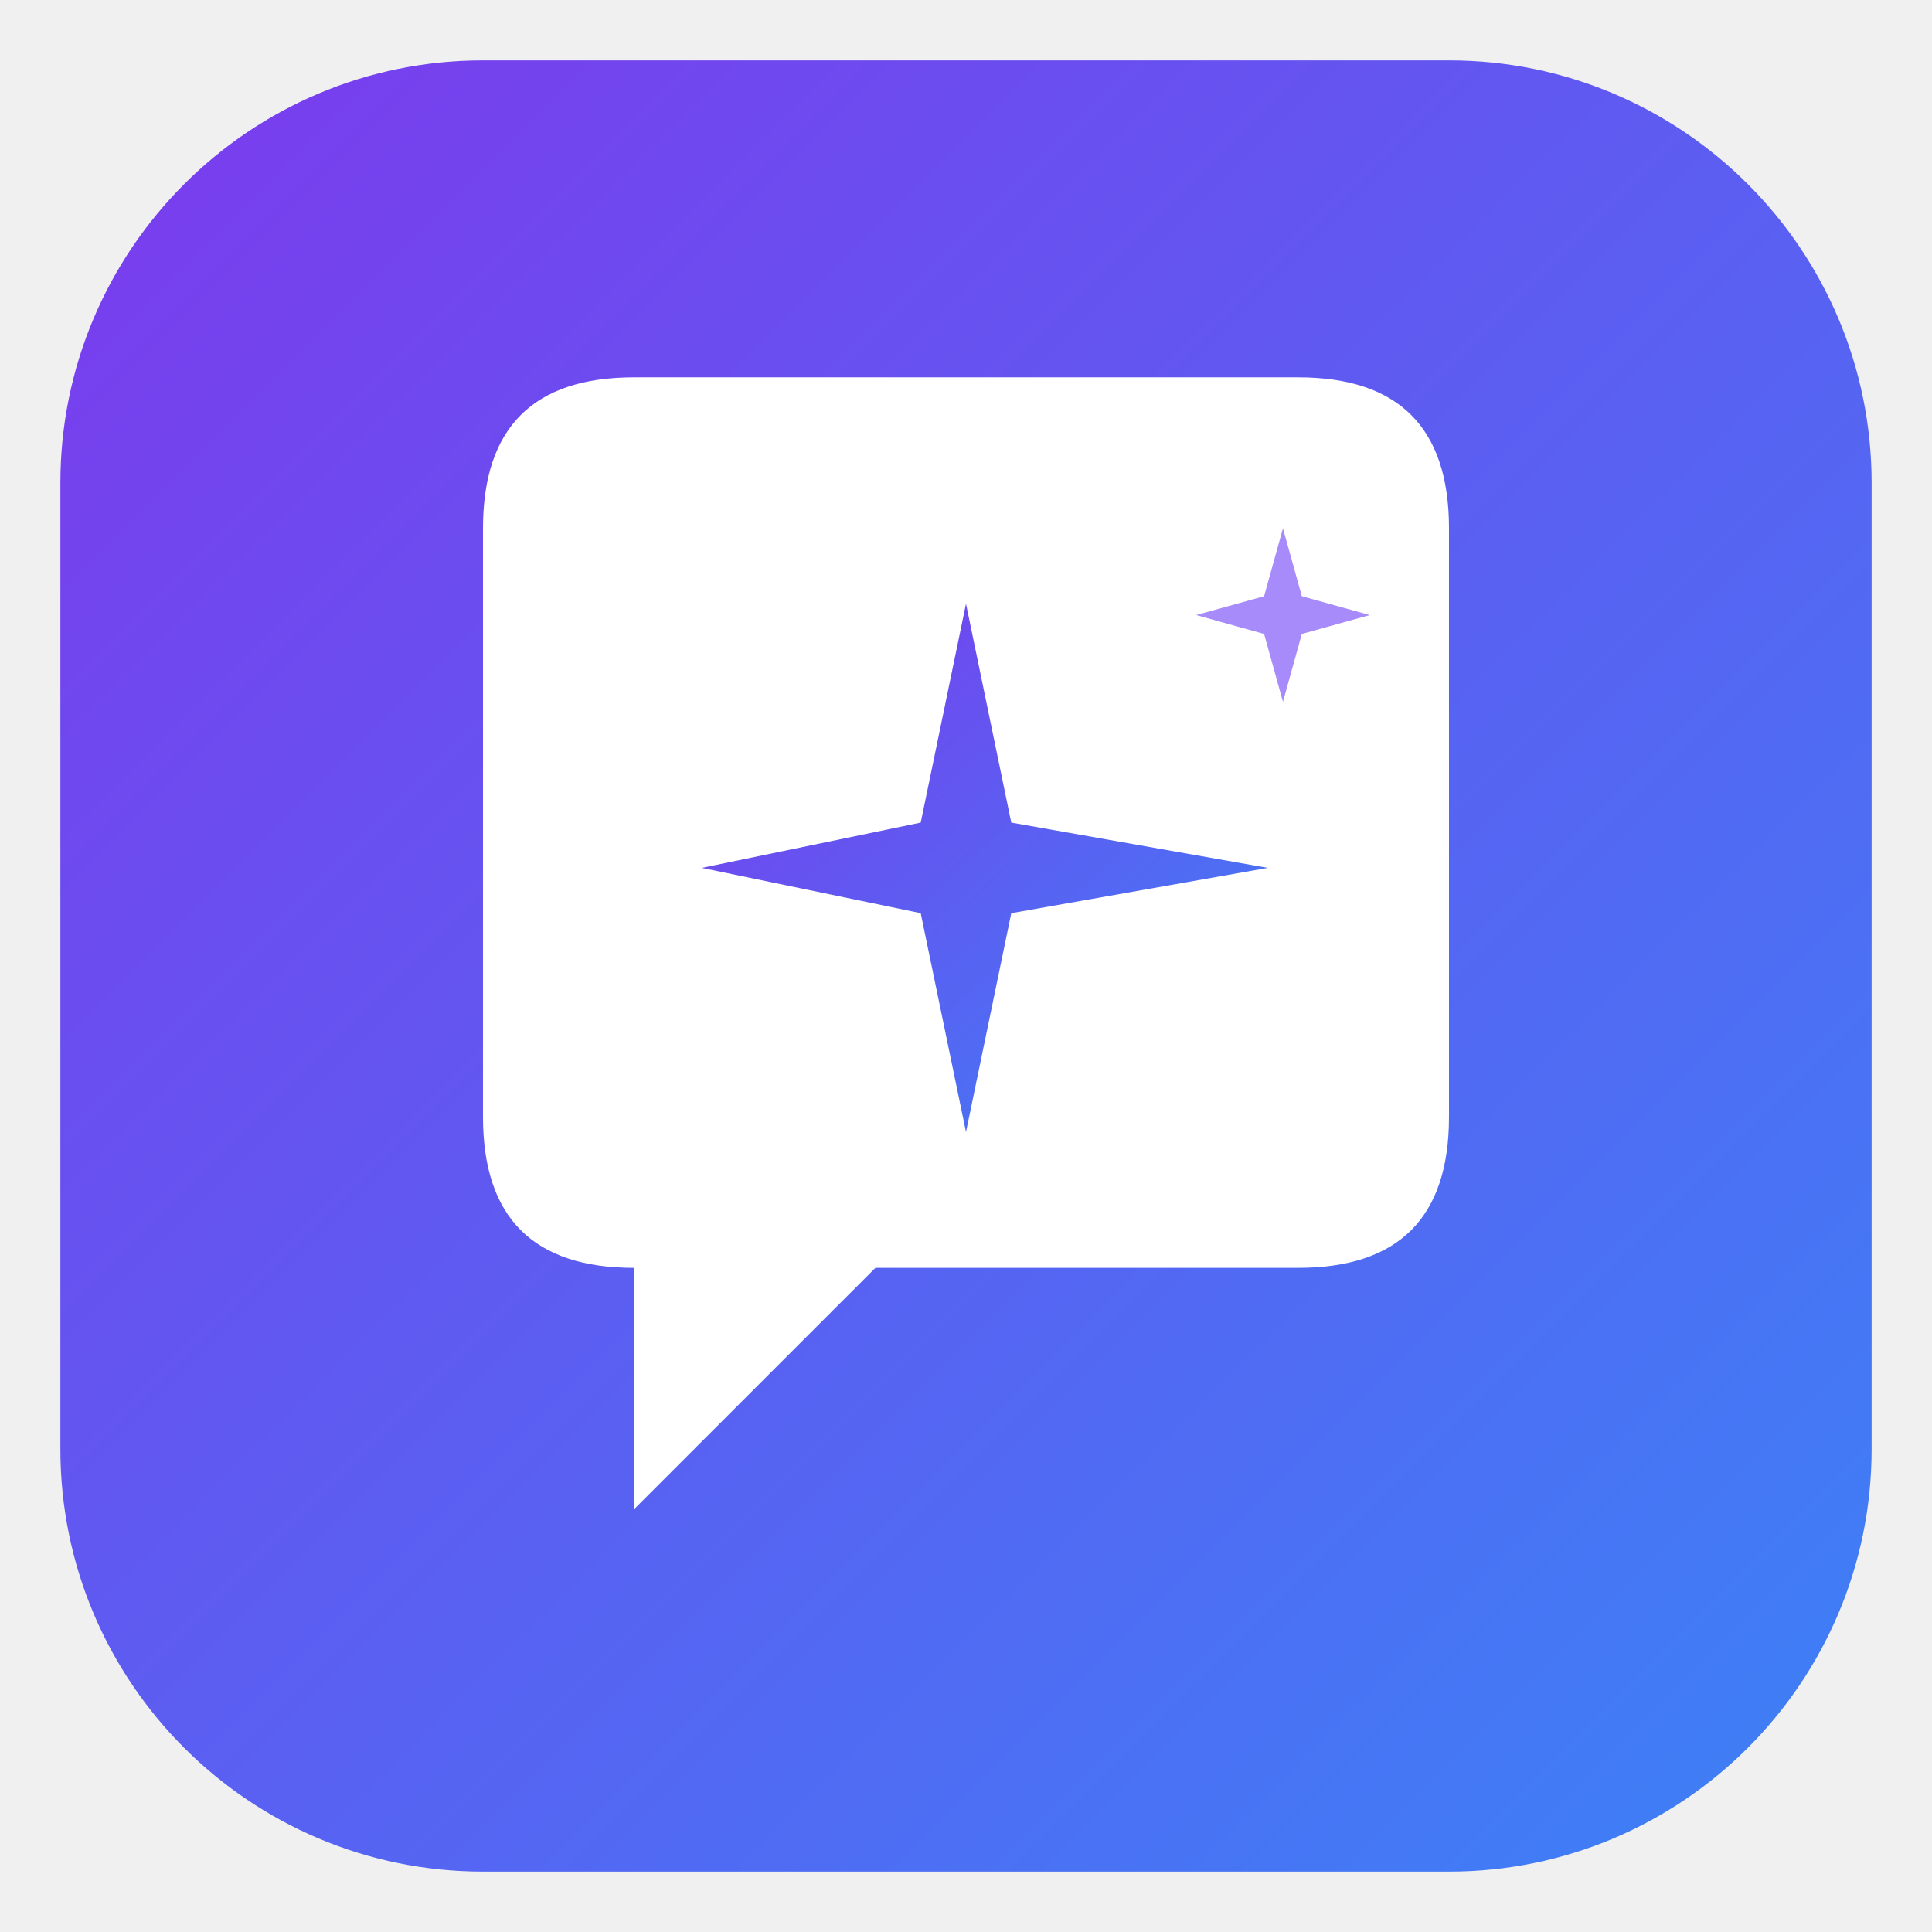
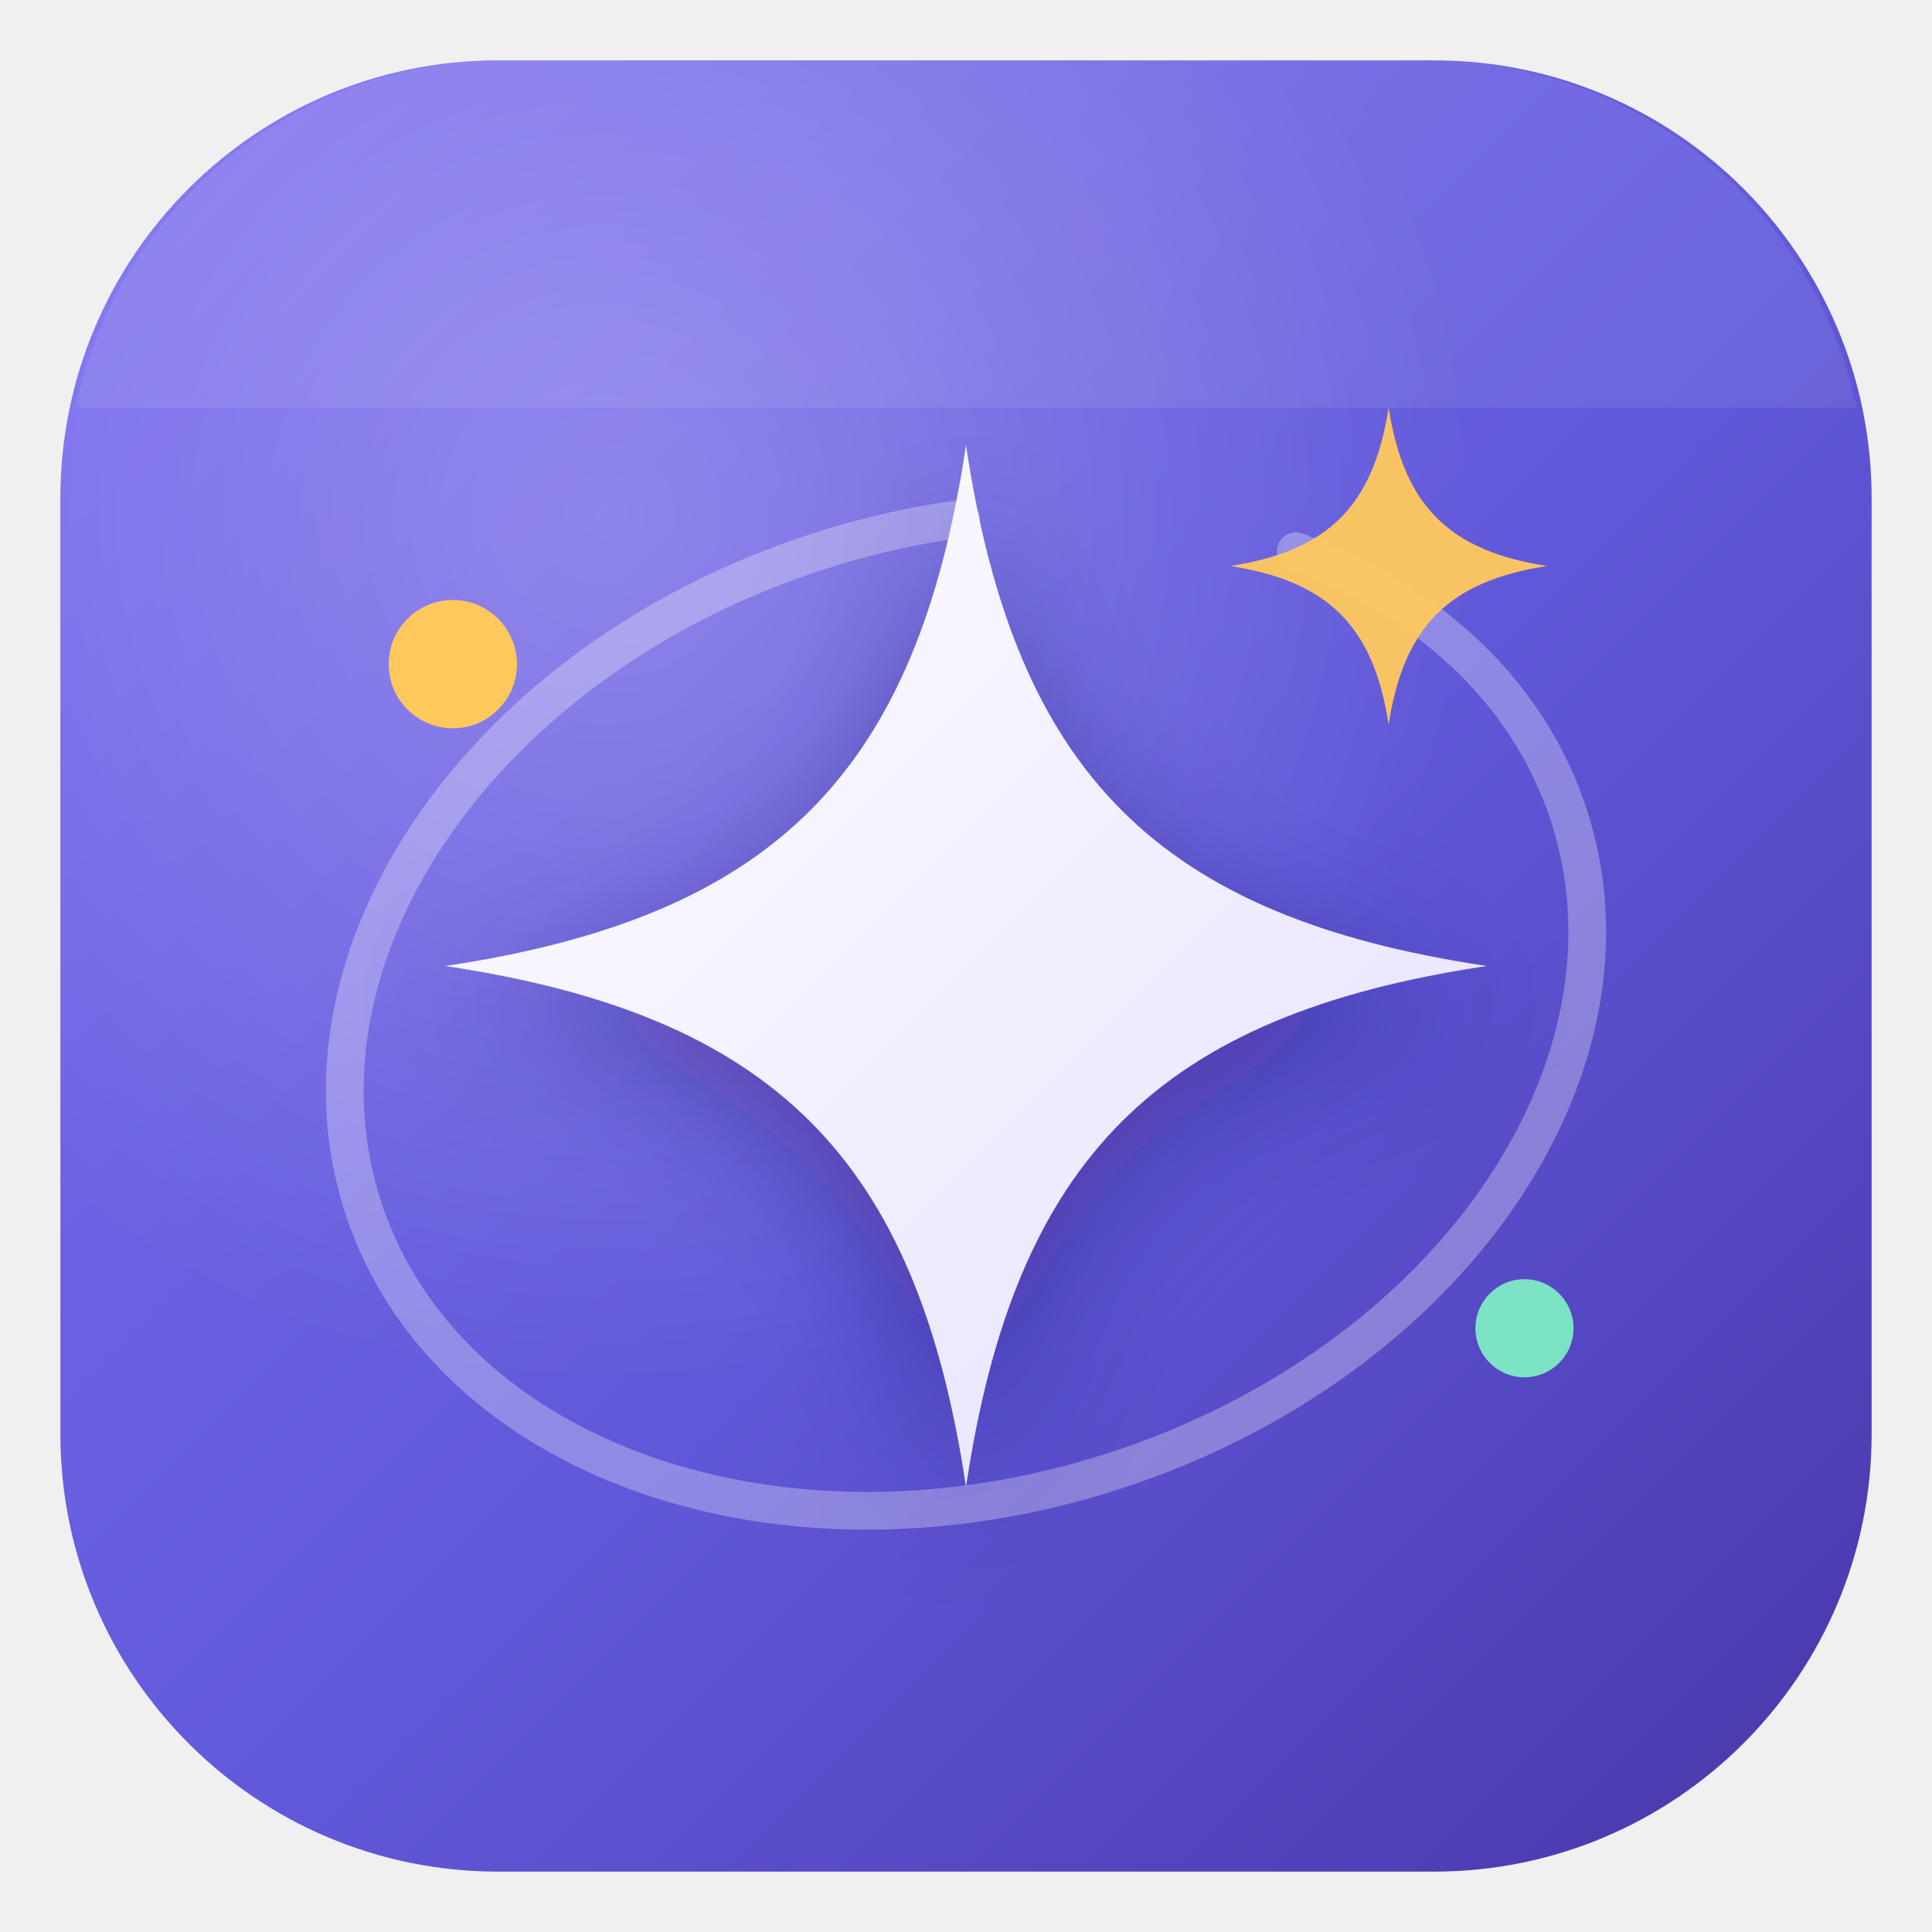
- <svg xmlns="http://www.w3.org/2000/svg" width="1024" height="1024" viewBox="0 0 512 512">
+ <svg xmlns="http://www.w3.org/2000/svg" viewBox="0 0 512 512" width="512" height="512">
  <defs>
-     <linearGradient id="g" x1="0%" y1="0%" x2="100%" y2="100%">
-       <stop offset="0%" stop-color="#7C3AED" />
-       <stop offset="100%" stop-color="#3B82F6" />
+     <linearGradient id="bg" x1="0%" y1="0%" x2="100%" y2="100%">
+       <stop offset="0%" stop-color="#7C6FF0" />
+       <stop offset="55%" stop-color="#6158D9" />
+       <stop offset="100%" stop-color="#4736A8" />
    </linearGradient>
+     <radialGradient id="glow" cx="30%" cy="25%" r="80%">
+       <stop offset="0%" stop-color="#FFFFFF" stop-opacity="0.22" />
+       <stop offset="60%" stop-color="#FFFFFF" stop-opacity="0" />
+     </radialGradient>
+     <linearGradient id="sparkGrad" x1="0%" y1="0%" x2="100%" y2="100%">
+       <stop offset="0%" stop-color="#FFFFFF" />
+       <stop offset="100%" stop-color="#E4E0FF" />
+     </linearGradient>
+     <filter id="softShadow" x="-30%" y="-30%" width="160%" height="160%">
+       <feDropShadow dx="0" dy="10" stdDeviation="18" flood-color="#1B1150" flood-opacity="0.35" />
+     </filter>
  </defs>
-   <rect x="16" y="16" width="480" height="480" rx="112" fill="url(#g)" />
-   <path d="M128 140Q128 100 168 100L344 100Q384 100 384 140L384 296Q384 336 344 336L232 336L168 400L168 336Q128 336 128 296Z" fill="#fff" />
-   <path d="M256 160L268 218L336 230L268 242L256 300L244 242L186 230L244 218Z" fill="url(#g)" />
-   <path d="M340 140L345 158L363 163L345 168L340 186L335 168L317 163L335 158Z" fill="#A78BFA" />
+   <rect x="16" y="16" width="480" height="480" rx="116" fill="url(#bg)" />
+   <rect x="16" y="16" width="480" height="480" rx="116" fill="url(#glow)" />
+   <path d="M132 16 h248 a116 116 0 0 1 112 92 h-472 a116 116 0 0 1 112 -92 z" fill="#FFFFFF" opacity="0.08" />
+   <ellipse cx="256" cy="268" rx="168" ry="128" fill="none" stroke="#FFFFFF" stroke-opacity="0.30" stroke-width="10" stroke-linecap="round" stroke-dasharray="740 90" transform="rotate(-18 256 268)" />
+   <circle cx="120" cy="176" r="17" fill="#FFC85C" />
+   <circle cx="404" cy="352" r="13" fill="#7CE3C4" />
+   <g filter="url(#softShadow)">
+     <path d="M256 118              C 269 205, 307 243, 394 256              C 307 269, 269 307, 256 394              C 243 307, 205 269, 118 256              C 205 243, 243 205, 256 118 Z" fill="url(#sparkGrad)" />
+   </g>
+   <path d="M368 108            C 372 134, 384 146, 410 150            C 384 154, 372 166, 368 192            C 364 166, 352 154, 326 150            C 352 146, 364 134, 368 108 Z" fill="#FFC85C" opacity="0.95" />
</svg>
